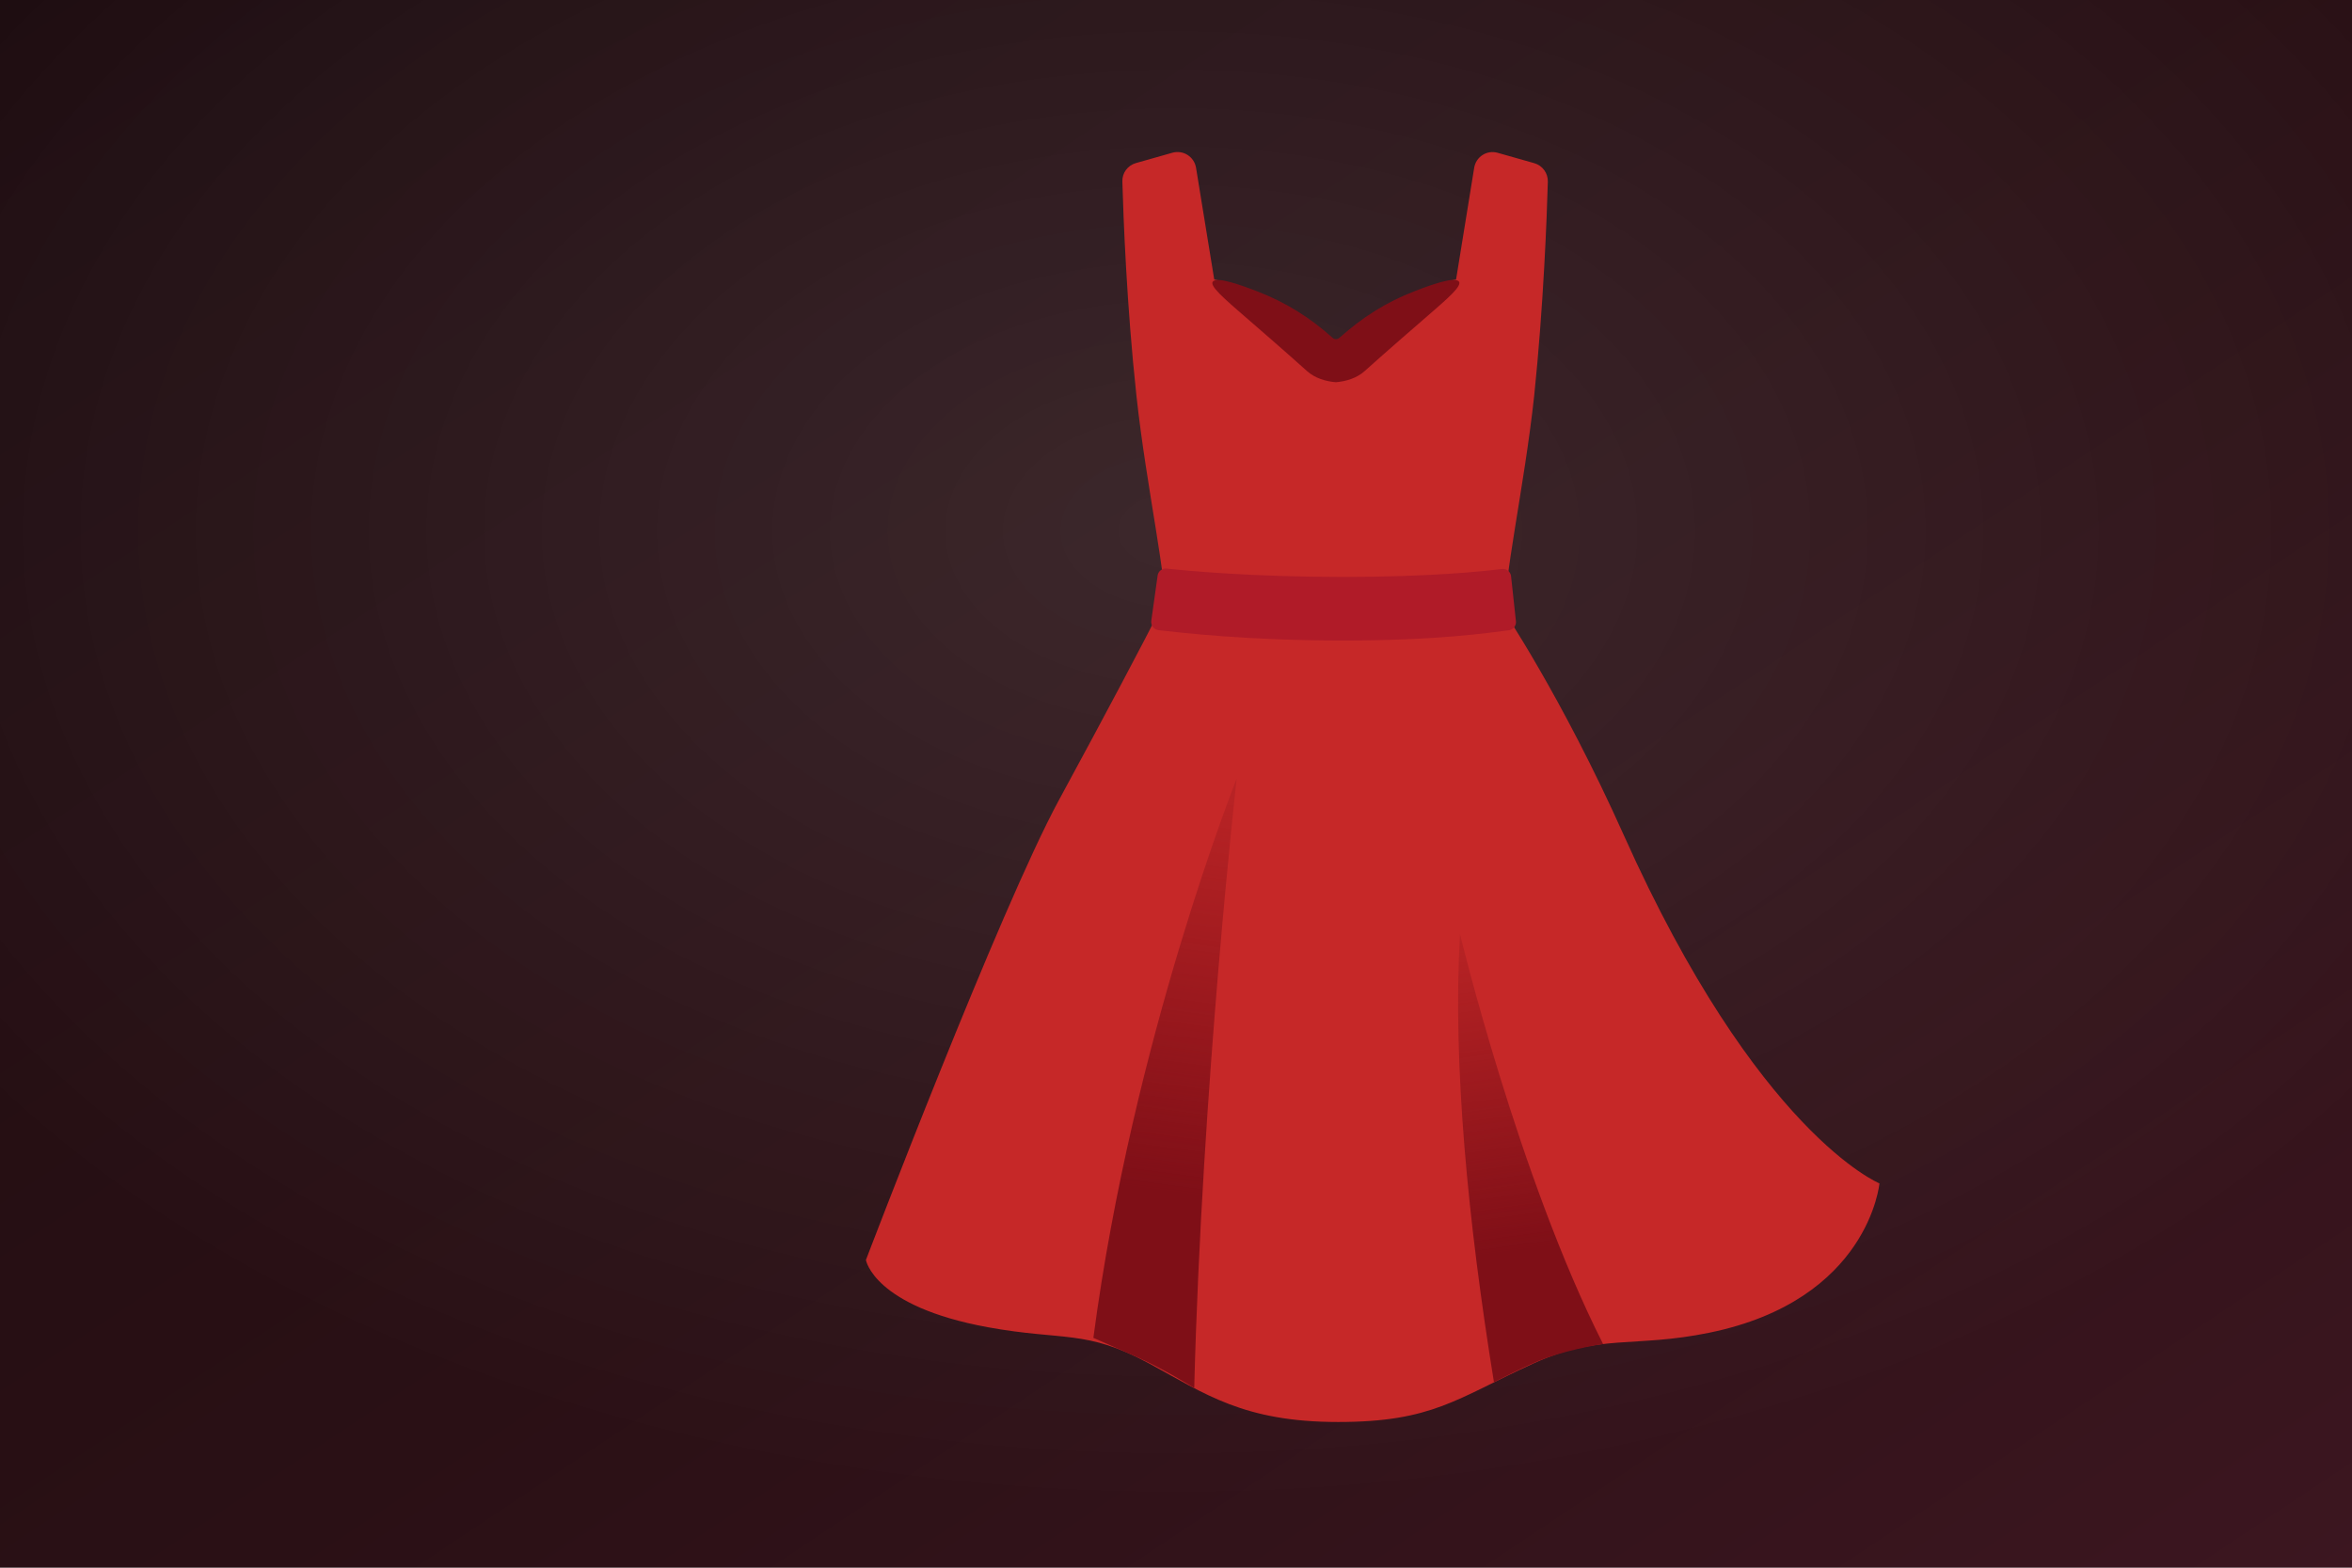
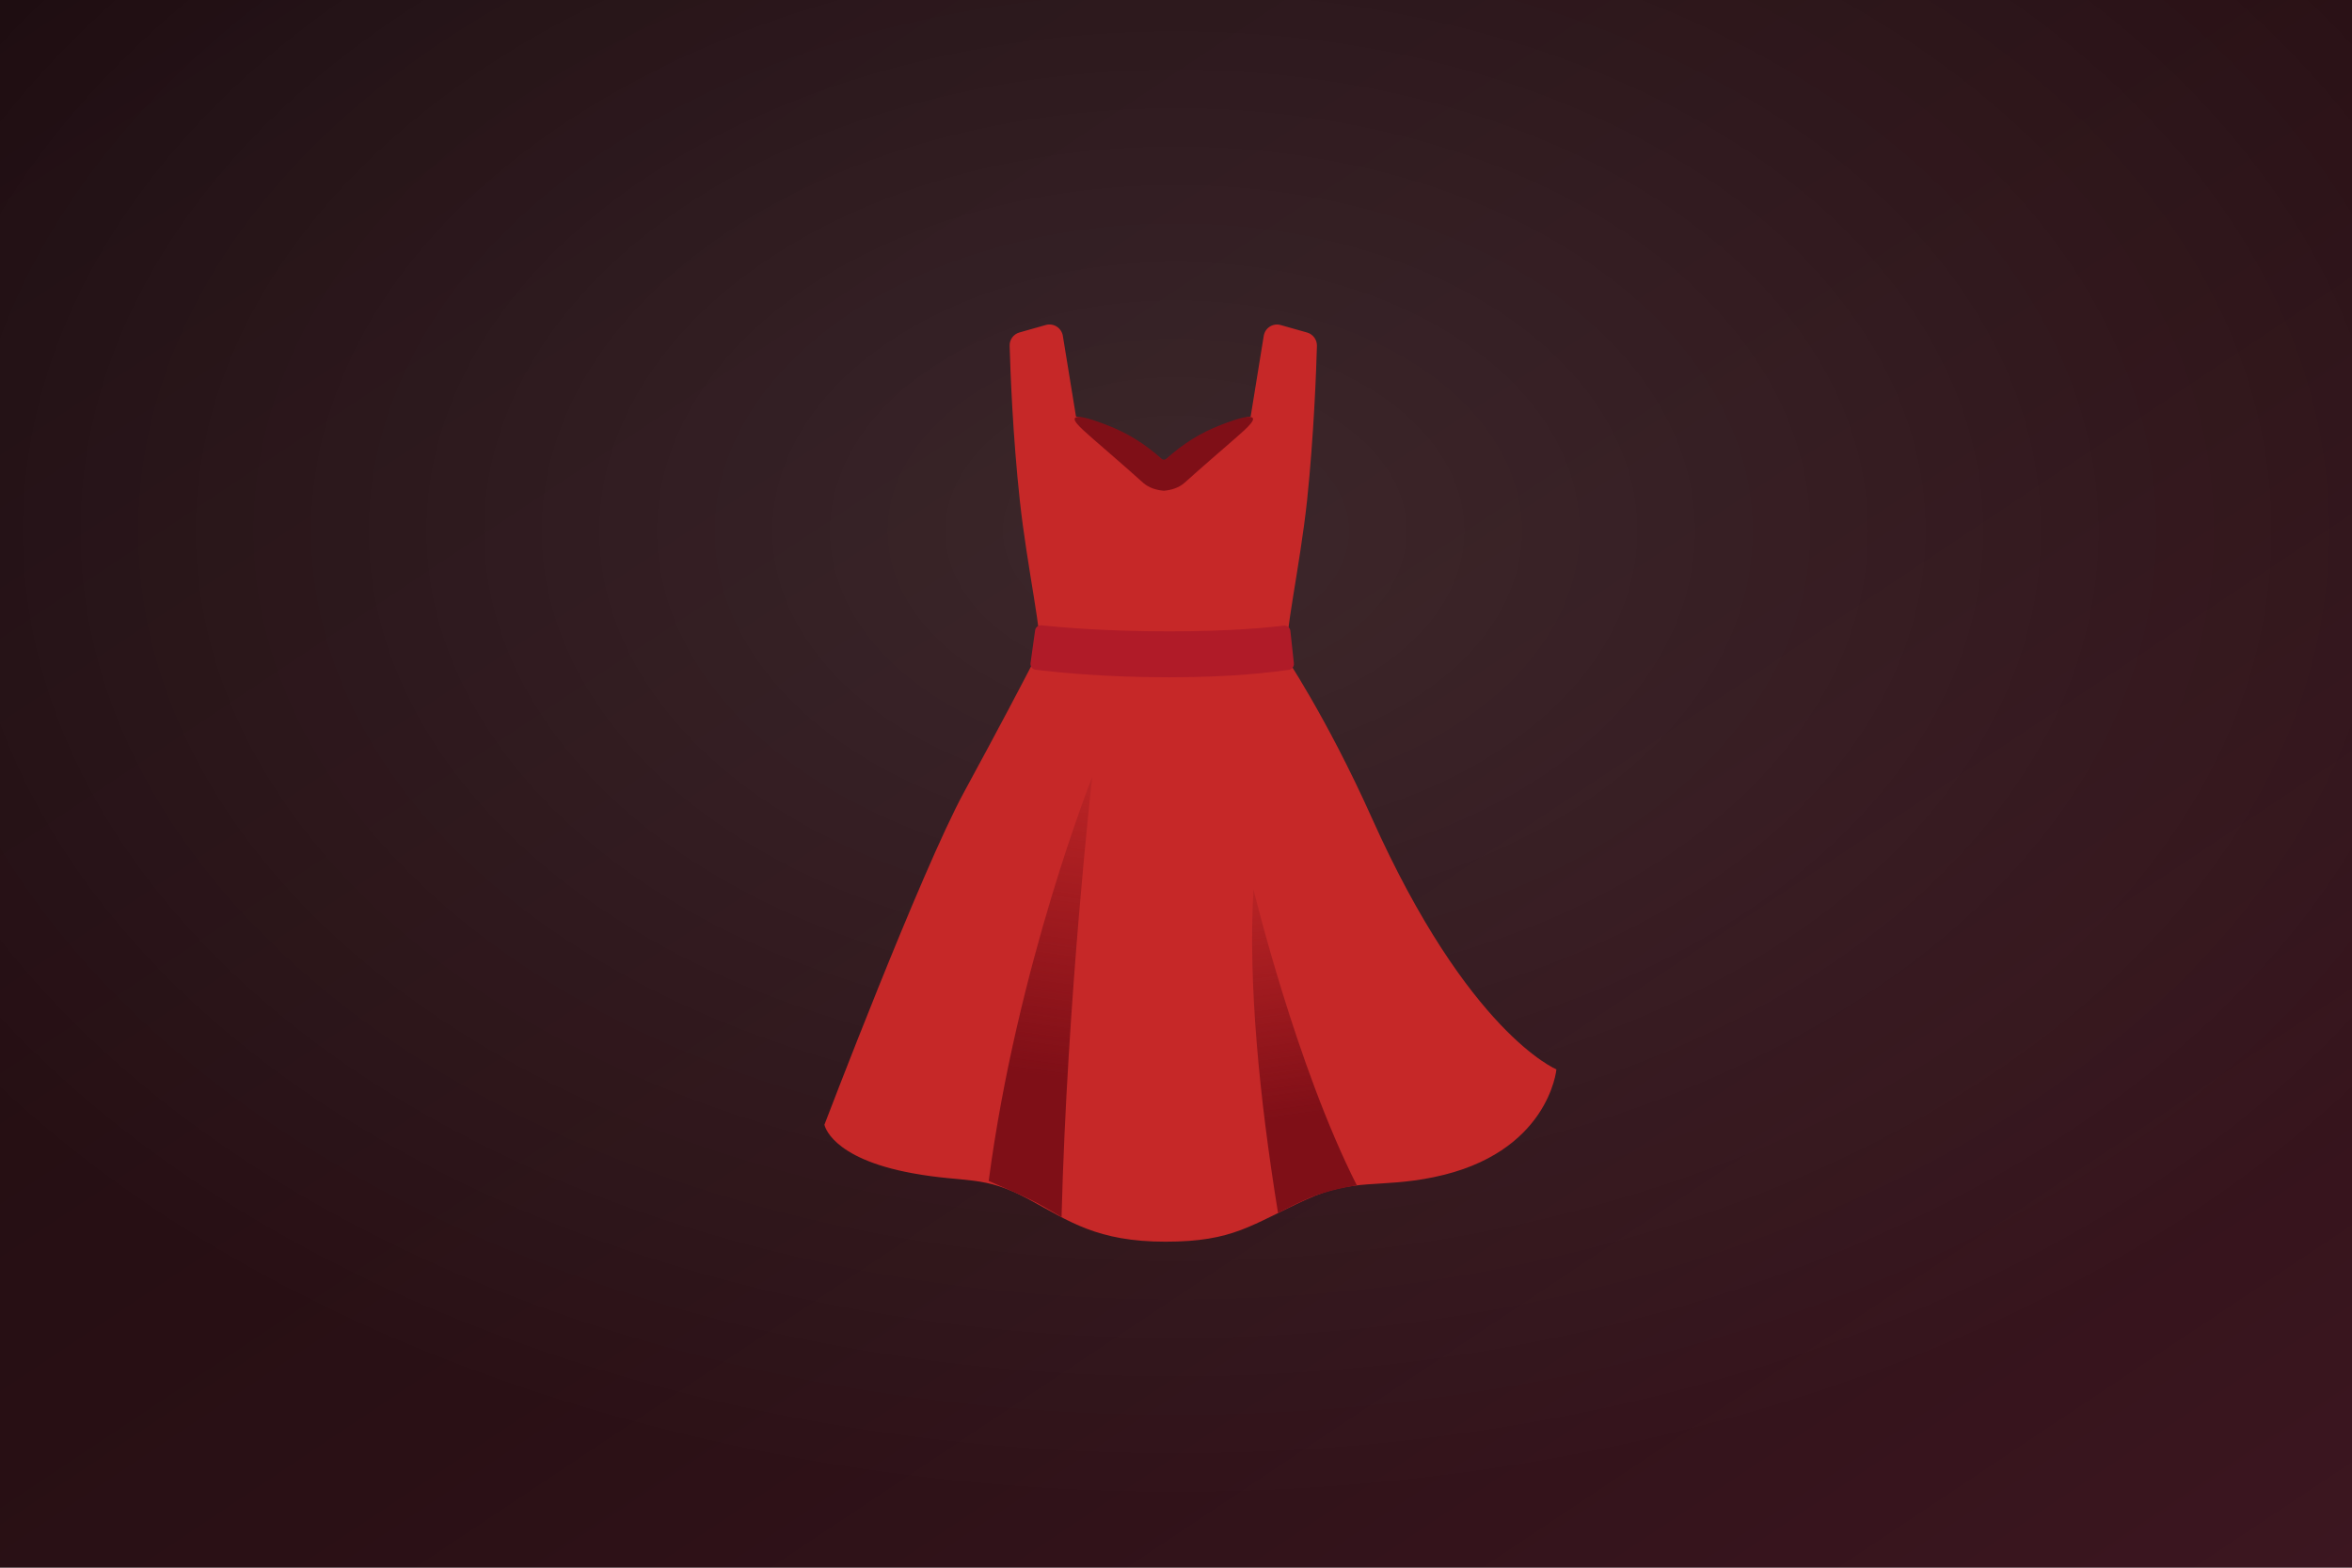
<svg xmlns="http://www.w3.org/2000/svg" viewBox="0 0 600 400" role="img" aria-label="Red dress">
  <defs>
    <linearGradient id="bg" x1="0" y1="0" x2="1" y2="1">
      <stop offset="0" stop-color="#1d0c10" />
      <stop offset=".55" stop-color="#2a1015" />
      <stop offset="1" stop-color="#3c1620" />
    </linearGradient>
    <radialGradient id="g" cx=".5" cy=".34" r=".62">
      <stop offset="0" stop-color="#fff" stop-opacity=".10" />
      <stop offset="1" stop-color="#fff" stop-opacity="0" />
    </radialGradient>
  </defs>
  <rect width="600" height="400" fill="url(#bg)" />
  <rect width="600" height="400" fill="url(#g)" />
-   <g transform="translate(172,28) scale(2.7)">
+   <g transform="translate(175,75) scale(1.95)">
    <path fill="#c62828" d="M89.71 68.54c-5.89-13.16-11.59-21.56-11.59-21.56v-.01H46.05c-1.91 3.74-5.11 9.81-9.71 18.28c-5.59 10.3-18.23 43.45-18.23 43.45s.74 4.38 11.5 6.35c7.14 1.31 9.29.19 15.26 3.43c5.27 2.86 8.92 5.53 17.85 5.53s11.18-2.21 18.45-5.53c6.19-2.83 9.53-1.45 16.64-2.91c15.07-3.09 16.06-14.11 16.06-14.11s-11.52-4.69-24.16-32.92" />
    <path fill="#c62828" d="M82.54 6.8c.02-.81-.51-1.53-1.28-1.75l-3.46-.98c-1.02-.29-2.05.37-2.22 1.42l-1.71 10.55s-5.3.91-11.17 5.69l-.39-.01c-5.87-4.78-11.29-5.68-11.29-5.68L49.3 5.48a1.773 1.773 0 0 0-2.22-1.42l-3.46.98c-.78.22-1.31.94-1.28 1.75c.09 3.23.4 11.68 1.33 20.24c.95 8.76 3 17.7 2.72 20.85c0 0 8.04 1.1 15.81 1.18v.01h.52v-.01c7.76-.07 15.81-1.18 15.81-1.18c-.28-3.15 1.77-12.09 2.72-20.85c.89-8.56 1.2-17 1.29-20.23" />
    <linearGradient id="SVGw6x2Qcwy" x1="37.617" x2="86.158" y1="46.75" y2="46.75" gradientUnits="userSpaceOnUse">
      <stop offset="0" stop-color="#b01b28" />
      <stop offset=".061" stop-color="#b01b28" />
      <stop offset=".147" stop-color="#b01b28" />
      <stop offset=".235" stop-color="#b01b28" />
      <stop offset=".323" stop-color="#b01b28" />
      <stop offset=".414" stop-color="#b01b28" />
      <stop offset=".509" stop-color="#b01b28" />
      <stop offset=".609" stop-color="#b01b28" />
      <stop offset=".696" stop-color="#b01b28" />
      <stop offset=".777" stop-color="#b01b28" />
      <stop offset=".856" stop-color="#b01b28" />
      <stop offset=".931" stop-color="#b01b28" />
      <stop offset="1" stop-color="#b01b28" />
    </linearGradient>
    <path fill="url(#SVGw6x2Qcwy)" d="M63.2 50.16c-9.1 0-15.33-.74-17.45-.98a.78.78 0 0 1-.68-.87l.6-4.28a.77.77 0 0 1 .85-.67c2.03.22 8.09.79 16.68.79c8.26 0 13.23-.53 15-.75c.41-.05.79.23.86.64l.46 4.25c.07.43-.22.84-.66.9c-1.89.24-6.78.97-15.66.97" />
    <path fill="#7f0f17" d="M73.82 16.09c-.84-.13-3.23.81-3.85 1.05c-2.73 1.05-4.99 2.5-7.16 4.45c-.01.01-.14.09-.3.09s-.27-.09-.28-.1c-2.17-1.95-4.45-3.38-7.18-4.43c-.63-.24-3.02-1.18-3.85-1.05c-1 .15.21 1.26 2.02 2.84c1.82 1.58 4.39 3.8 6.57 5.76c.75.67 1.75.97 2.72 1.05c.97-.08 1.97-.38 2.72-1.05c2.18-1.96 4.75-4.18 6.57-5.76s3.02-2.7 2.02-2.85" />
    <linearGradient id="SVGsUyDseVd" x1="44.427" x2="51.535" y1="117.96" y2="64.944" gradientUnits="userSpaceOnUse">
      <stop offset=".297" stop-color="#7f0f17" />
      <stop offset="1" stop-color="#7f0f17" stop-opacity=".2" />
    </linearGradient>
    <path fill="url(#SVGsUyDseVd)" d="M39.6 116.06c3.73-28.23 13.54-52.85 13.54-52.85s-3.28 29.02-4.01 57.59c0 0-2.85-1.8-5.46-2.95s-4.07-1.79-4.07-1.79" />
    <linearGradient id="SVGLs5iYbgV" x1="82.779" x2="76.996" y1="120.125" y2="77.91" gradientUnits="userSpaceOnUse">
      <stop offset=".297" stop-color="#7f0f17" />
      <stop offset="1" stop-color="#7f0f17" stop-opacity=".2" />
    </linearGradient>
    <path fill="url(#SVGLs5iYbgV)" d="M77.45 120.26c-2.45-15.11-3.92-30.15-3.21-42.35c0 0 5.55 22.99 13.52 38.73c0 0-2.71.39-5.3 1.29c-1.81.63-5.01 2.33-5.01 2.33" />
  </g>
</svg>
